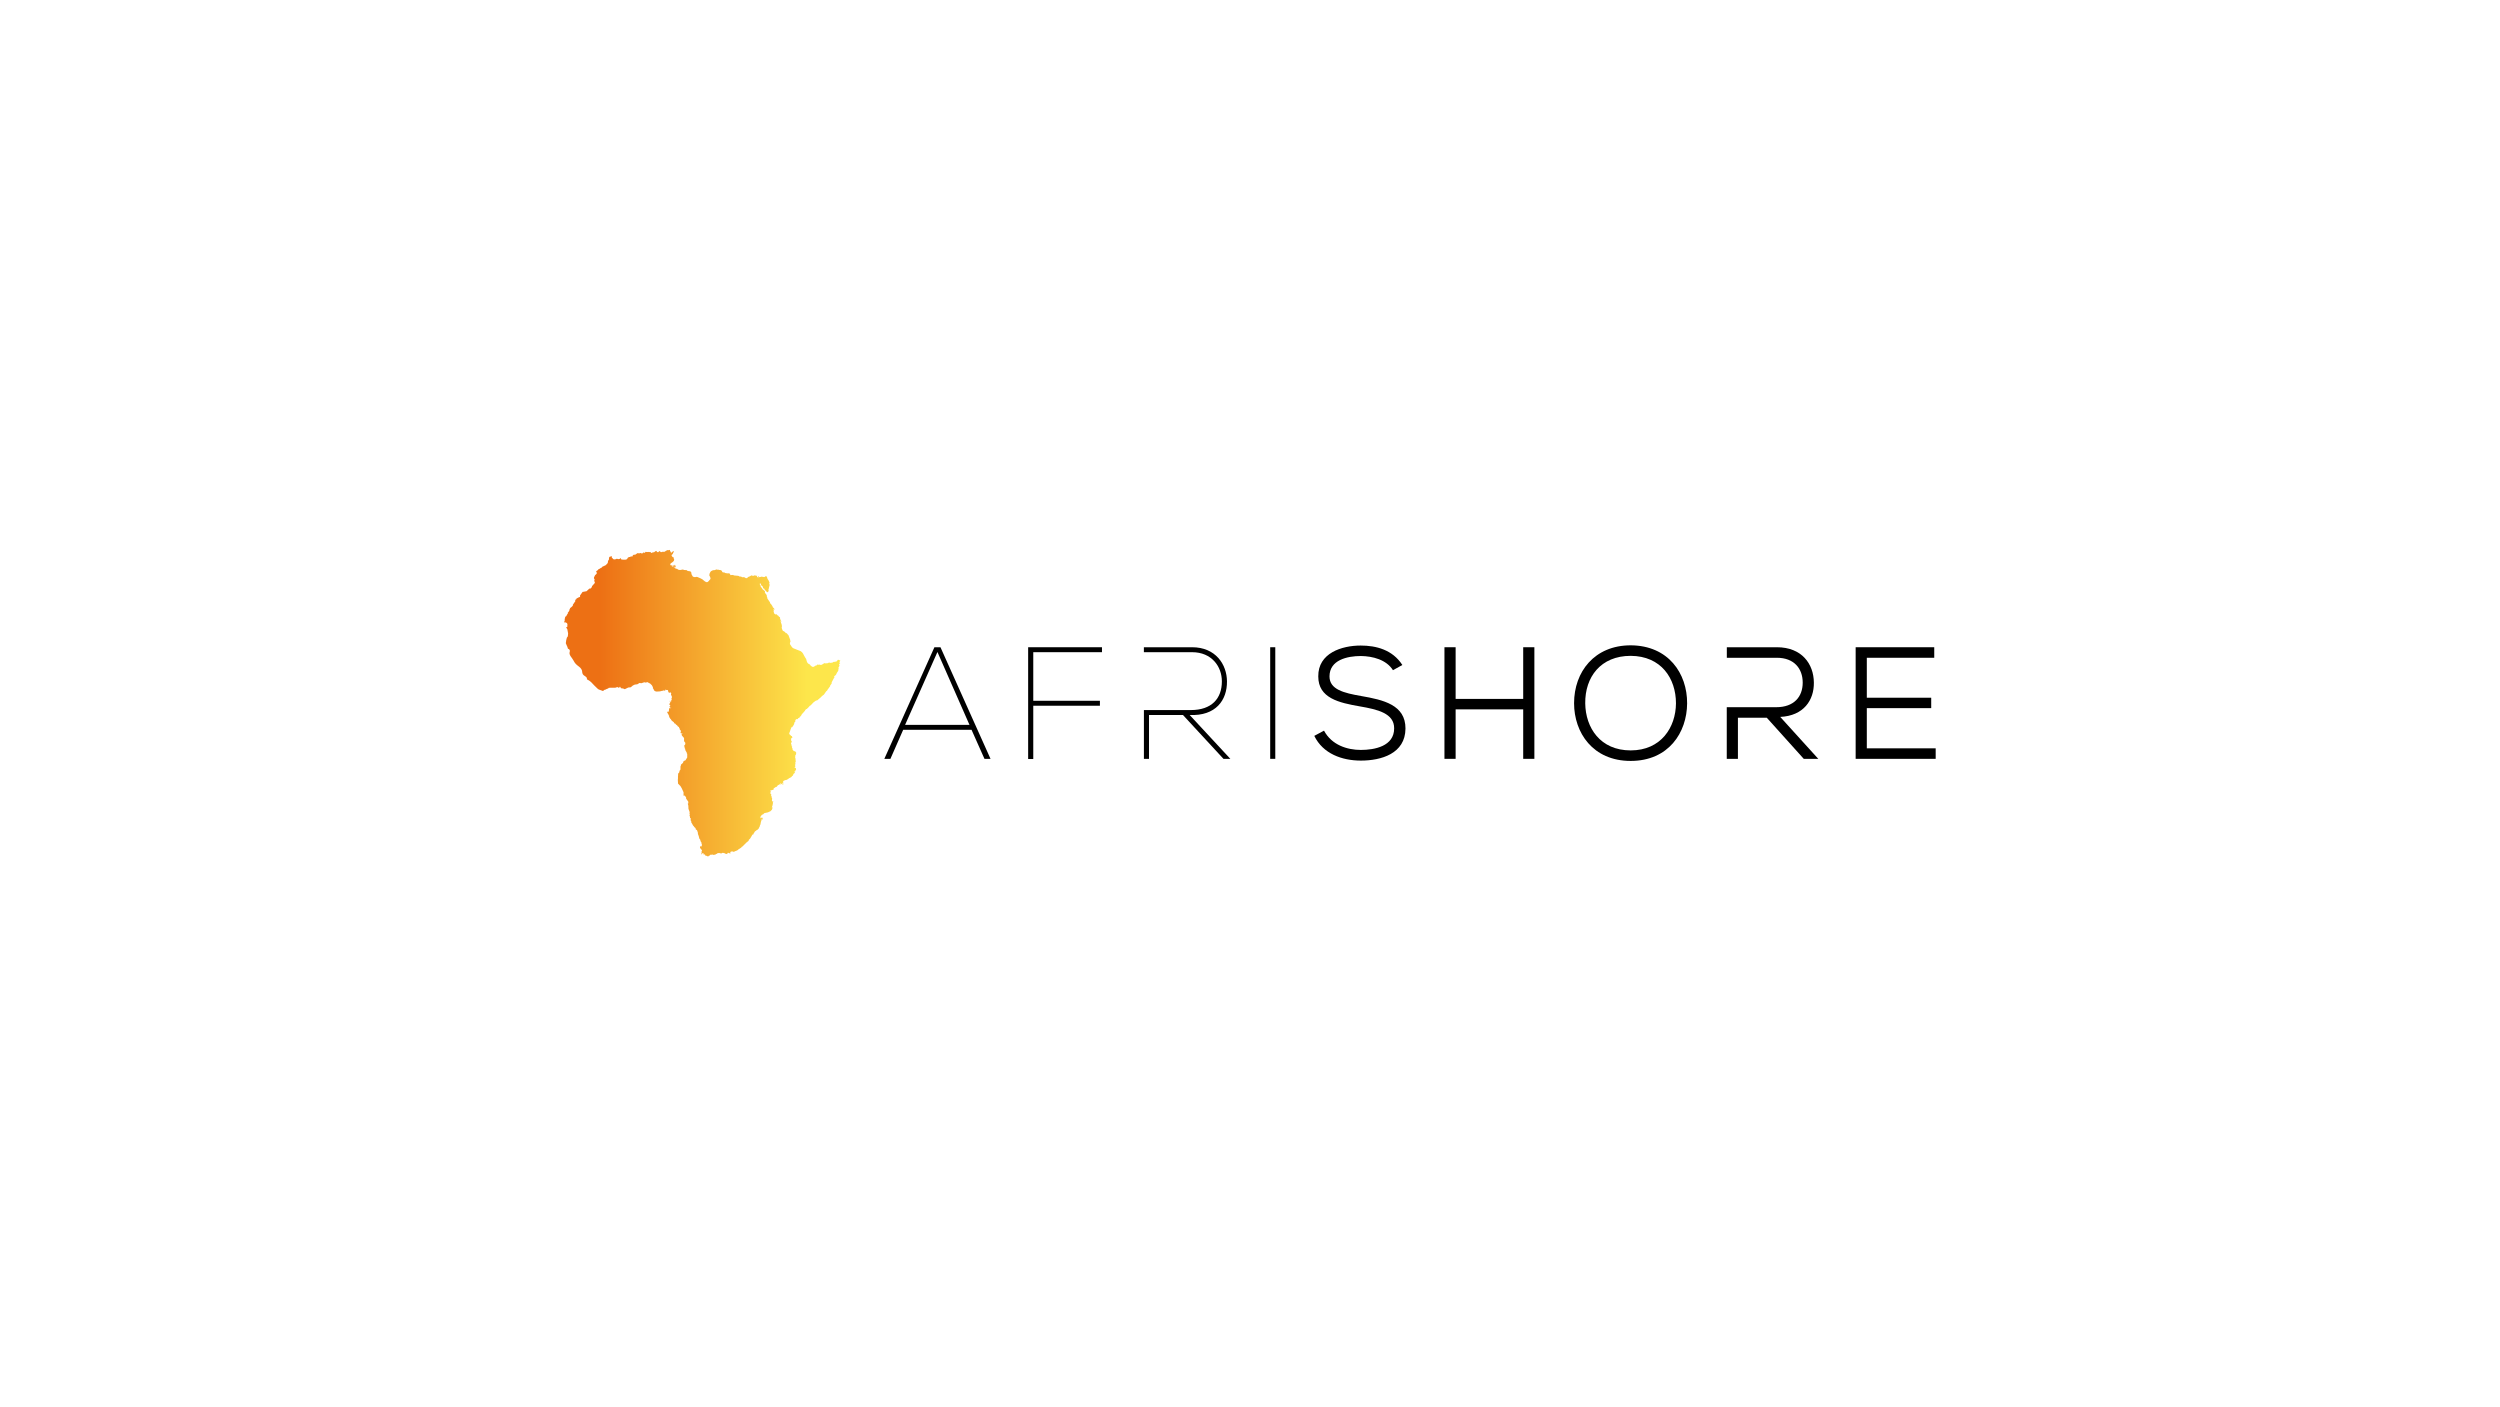
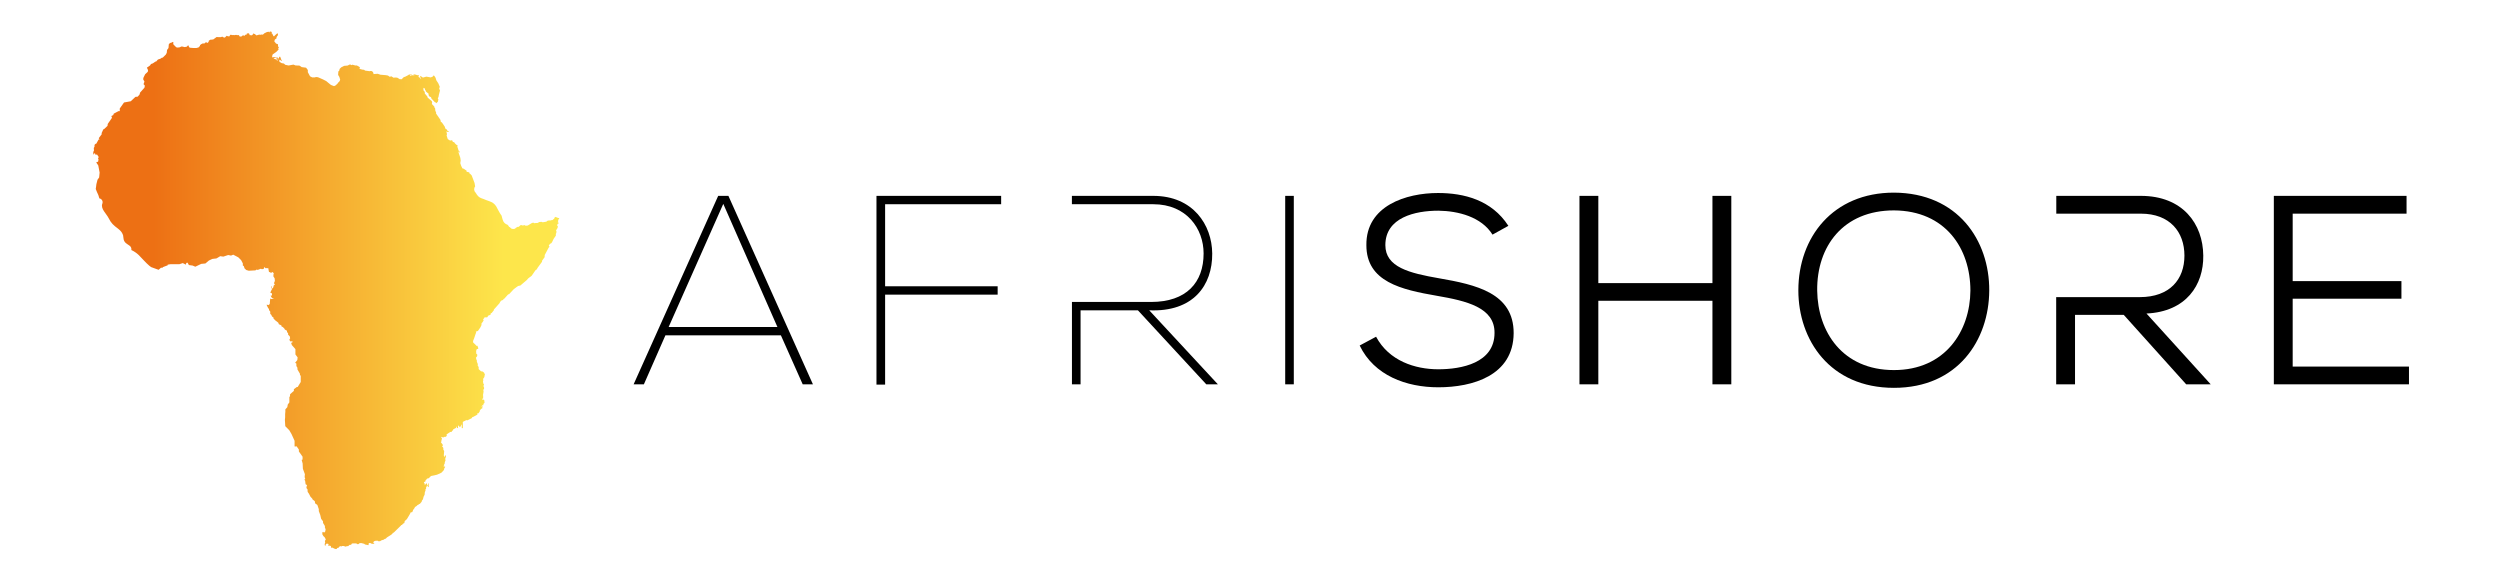
- <svg xmlns="http://www.w3.org/2000/svg" id="Layer_1" data-name="Layer 1" viewBox="0 0 1920 1080">
+ <svg xmlns="http://www.w3.org/2000/svg" id="Layer_1" data-name="Layer 1" viewBox="391 408 1137 264">
  <defs>
    <style>.cls-1{fill:url(#linear-gradient);}</style>
    <linearGradient id="linear-gradient" x1="433.4" y1="540" x2="645.39" y2="540" gradientUnits="userSpaceOnUse">
      <stop offset="0.13" stop-color="#ed7014" />
      <stop offset="0.88" stop-color="#fde64b" />
    </linearGradient>
  </defs>
  <path d="M722.28,497.08h-4.65l-38.46,85.71h4.67l9.79-22.28h52.52l9.92,22.28h4.65ZM695.1,556.72l24.85-56,24.62,56Z" />
  <path d="M846.32,500.88v-3.8h-56.7v85.84h3.93V542h51.18v-3.8H793.55V500.88Z" />
  <path d="M913.67,549.13c20.08.85,28.77-11.39,28.65-25.85-.12-13-8.69-26.2-26.82-26.2h-37v3.8h37c15.18,0,22.9,11.14,22.9,22.4,0,13.22-7.83,22.05-23.88,22.05h-36v37.46h3.92V549.13h26.08l31.1,33.66h5.27Z" />
  <path d="M975.51,497.08v85.71h3.91V497.08Z" />
  <path d="M1045.42,534.55c-13.34-2.33-24.36-5-24.36-15.06,0-12.61,13.59-15.67,24.12-15.67,9.06.12,19.58,2.81,24.61,10.89l7.22-4c-7.59-11.76-20.2-14.93-32-14.93-14.45,0-32.82,5.75-32.58,23.75,0,16.66,15.93,20.2,32.08,23,13.35,2.31,26.33,5.26,26.2,16.89,0,13.71-15.06,16.53-25.58,16.53s-22.42-3.8-28.29-14.81l-7.46,4c6.61,13.71,21.3,19,35.75,19,15.54,0,34.15-5.27,34.28-24.61C1079.46,541.28,1062.32,537.48,1045.42,534.55Z" />
  <path d="M1169.82,497.08v39.68h-51.9V497.08h-8.58v85.71h8.58v-38h51.9v38h8.58V497.08Z" />
  <path d="M1252.36,495.61c-27.79,0-43.47,20.33-43.47,44.45,0,22.53,14.33,44.33,43.47,44.33s43.22-21.8,43.35-44.21C1295.83,517.28,1281.38,495.74,1252.36,495.61Zm0,80.7c-23.38,0-34.66-17.39-34.9-36.13-.24-20.2,11.89-36.49,34.9-36.49,23.39.13,34.78,17.27,34.78,36.49C1287,558.55,1275.75,576.31,1252.36,576.31Z" />
  <path d="M1367.22,550.59c18.11-.85,26-13,25.83-26.33-.12-14.44-9.31-27.18-28.4-27.18H1326.2v8.09h38.45c13.22,0,19.83,8.32,19.83,19.09s-6.61,18.87-20.33,18.87h-38v39.66h8.57V551.2h22.16l28.4,31.59h11.15Z" />
  <path d="M1433.71,574.72V543.85h49.46v-8h-49.46V505.17h51.79v-8.09h-60.36v85.71h61.46v-8.07Z" />
  <path class="cls-1" d="M645.22,509.47l0-.18h-.4l-.16-.26.2-.33,0-.5.2-.49.33-.5-.14-.06-.35,0-.81-.31-.38-.25.06.14-.28,0-.39.36.08.08-.25.44-.08-.06-.55.55h-.2l-.77.08-.11.28-.25-.24-.91.14-.58.46-1.52.25-.3,0-.33-.18-1,.08-.88.44-.83,0-.47.13-.6-.27-.61.14-1.91,1.15-.91.11-.63-.31-.28.12-.85.06-.2-.2h-.3l-1,.85h-.52l-.8.48-.3.35-.89.14-.78-.19-.77-.7-.3-.1-.22-.44-.45-.51a3.15,3.15,0,0,1-2.18-2.22l-.24-.78c-.06-.23-.12-.45-.16-.66s-.09-.28-.12-.42v-.05a2.69,2.69,0,0,1-.44-.64c-.13-.19-.27-.41-.41-.64-.59-.91-1-1.92-1.55-2.86a5.75,5.75,0,0,0-1.3-1.5l-.28-.1-.1-.17c-.06,0-.12-.09-.17-.11a24.45,24.45,0,0,0-2.79-1.08,8.55,8.55,0,0,1-1.05-.44,1.81,1.81,0,0,1-.41-.14,8.73,8.73,0,0,1-1.44-.6,4.14,4.14,0,0,1-1.38-1.41c-.13-.17-.22-.37-.33-.53a1.56,1.56,0,0,1-.16-.28s-.06,0-.12-.08a2.07,2.07,0,0,1-.1-2.71l-.28-1.59-1.3-3.43-.74-.77h-.23v-.44l-.68-.37-.64,0v-.55l-1.38-.94-.53-.11-.54-1.08-.45-1.32.19-1.16-.16-1.22-.75-2.26-.08-.56.08-.1.28.3.06.2h.16l0-.31-.6-.72-.22-.85-.11-.17v-.13l-.14-.18.11-.14-.17-.21.06-.3.05-.28v-.06l-.55-.22-.71-.71-.2-.4-.66-.19-.39-.82-.36.18-.58,0-1-.63-.52-1.63.14-.44-.06-.77-.2-.42.08-.27.22.21.95.06-.39-.39-.3-.06-.5-.79-.2-.14,0,.19-.33-.41-.27-.83L592,463.72l-.53-.33-.14-.85-2-2.9,0-.63-.33-.54-.11-1.21-.33-.41v-.32l-1.07-1.17-.06-.44.14-.49-.26-.5-1.82-1.55-.14-.5-1.15-1.35v-.72l-.67-.83.09-.44-.06-.44.14-.19.11.19h.31l.22.8.27.33.09.38,1.21,1v.6l.31.61.82.39.17.6,1.49,1.59.83.43.1.2.12-.39.41-.42.22-1.09-.27-.26.38-1,.09-.65.44-1.72.11-.19-.39-1.08.28-.74-.69-1.63-.88-1.32-.34-1.14-.61-.94-.36-.14-.35.53-.89.36-2-.36-1.57.44-1.13-.8-.14.52.44.64,0,.41-.43-.63-.62-.36-.16-.55.3-.14-.25-.26-.52.1-.63-.23-1.08-.27-.14.18.44.09.08.23-.57,0-.62,0-.65.24-.22-.2v-.14l.6,0,.49-.22-.6,0-.91,0-.36.28-.83.43-.41.22-.81.28-.63.61-.14.3h-1l-1.13-.69-.75-.08-1,.08-.87-.58h-.4l-.35.22-.89-.61-1-.18-2.42-.2-1.22-.42-1.55.09-.32.08-.25-.86-.48-.49-.57-.11-.56.11-1.15-.16h0l-.91-.12-.4-.36-.83-.08-1.11-.3-.24-.37.24-.1-.06-.36-1.29-.75h-.69l-1.07-.28-.28-.1-.31.24-.66-.3h-.25l-1,.48-1.55.13-1.3.66-.74.72-.2.85-.39.31-.1,1.59.55.89.38,1.25-.24.69-.83.85-.12.28-1,.88-.63.25-1.37-.53-1.23-1-.93-.77-1.44-.74-2.29-1-1-.12-.32.2H533l-1-.52-1-1.86,0-1-.8-1.05-2-.26-1-.69-1.75-.06-1-.39-2.19.41-1.54-.32-.58-.56-.71-.13-.36-.08-.95-.56-.08-.33,0-.48-.14,0,0-.09h.7l.16.47h.39l-.72-1.91h-.36l-.52,1.33-.2.14.06.24-.26.2,0,0V435l.16.11.42-.3-.24-.28h-.34v-.58h-.36v1.71h0l-.14-.49-.17.05c0-.05,0-.11,0-.11a.62.62,0,0,0-.12-.19l-.2-.08a.76.76,0,0,0-.26-.11.32.32,0,0,1-.17,0l-.14-.05a.28.28,0,0,1-.08-.08.13.13,0,0,1,0-.1c0-.08,0-.1,0-.16a.7.7,0,0,1,.25-.06.22.22,0,0,1,.16,0,.18.18,0,0,1,.14.05.31.31,0,0,0,.14,0,.07.07,0,0,1,.06.08l.16-.3a.58.58,0,0,0-.28-.17,1.4,1.4,0,0,0-.38,0,.66.66,0,0,0-.25,0,.31.31,0,0,0-.24.09c-.06.08-.12.1-.14.18s0,.12,0,.14l-.4-.69.3-.93,1.58-1.08.88-.89.25-.3-.27-.33.33-.36-.11-.47-.25-.16,0-.94v-.05l-.91-.36-.78-1L516,426l.77-.56,0-.55.63-.91v-.62l-.3-.21-1.11,1-.38.41-.27-.18-.5-1.05-.3-.12.08-.55-.39-.36-.69.16,0,.37-.35-.41-.81.16-1.13.55-.8.72-.16-.2-.89.17-.47-.08-1.33.36-.66-.59-.85-.3,0,.34-.52.52-1.08-.11-.05-.53-.48-.33-.71.17-.06.44-.63.11-.3.47-.36-.17h-.53l-.6.5h-.75l-.36-.63-.89,0-.36-.14-.83.14-.65-.09-.3.09-.56-.19-.41.08-.3.63h-.67l-.61-.24-.78.8-.49,0-.72-.41-.66.24-1.22,0-.66-.09L488,425.93l-.85.11-.44,0-.75.47-.06.46-.38.5h-.34l-.18-.19h-.45l-.08.05-.28.19-.16.26-.89,0-.71.37-.42.36-.08.38-.61.67-1,.28-.8,0-.47,0-1.76-.14-.36-.42-.2-.57-.22-.09-.55.61-1,.19-1-.25-.53,0-.63.33-1,.14-.66-.14-.89-.91-.32-.28-.14-.49v-.34l.1-.19-.18-.22-.59.19-.28.24-.49,0-.58.66-.14,1.68-.66.89-.13,1.29-.42.8L465,434.23l-.35,0-.67.46-1.16.39L462,436h-.3l-1.27.86-.75.25-.44.66-1.43,1,.52,1.11-.11.77L457,441.78l-.8,1.65-.06.69.56,1-.42,1.15.25.28.35.42-.18.91-2,2.24-.22.85-.87,1-1,.08-2.14,2-3.07.56-.74,1.05-1.19,1.68v1.21l-.59,0-2.14,1.13-.22.63-.87.46.28.81-1.07,1.55-.86,1.24-.11.88-1.47,1.39-.44.21-.77,1.71.06.48L436,470.72l-.06.3.4.3-.54.19-1,1.83-.36.08-.45.47,0,.8-.34.63.08,1v.14l-.32.69.05,1.21.69-.81.28.77.27.14.36-.3.89,1.33-.39.38.25.69-.22,1.05h-.45l-.36.28.91,1.35.62,3.23-.22,2.24-.75,1.05-.5,2-.16,1.27-.14.91a12.79,12.79,0,0,1,.55,1.38,12,12,0,0,1,1.1,2.9,1.77,1.77,0,0,1,1.33,2.46c-.83,2.29,1.88,4.5,2.89,6.54,1.19,2.38,2.2,3.21,4.32,4.81a7.77,7.77,0,0,1,.91.8,5.16,5.16,0,0,1,1.35,2.24c.16.61.08,1.26.25,1.84.41,1.55,1.41,1.91,2.59,2.76a2,2,0,0,1,.91,2.05A12.19,12.19,0,0,1,454.1,524c1.72,1.73,3.09,3.39,4.83,4.88l.83.61,3.07,1.11.3.11,1.08-.94h.69l.25-.31,2.12-.8,0-.3,1.19-.19h4.11l1.55-.52,1.43.71.17-.77.58-.14.44.8.17.3,1.69.23,1.23.52,1-.48,1.69-.81,1.9-.18,1.6-1.35,1.49-.71.89-.12.82-.08.28-.06,1.66-1,.33.06,1.1.14,2.16-.72.13,0,1.19.25,1-.41,2.32,1.21,1.27,1.27.78,1.48,0,1,.42.18.36,1.09.79.74,1.13.33,3-.16.64-.39.41.19,1.45-.55.49.22.8-.16.3-.86.55.6.26-.16h0l.41.2.52-.22.37,1.87.54.08.28.33.91-.41.48.77-.2.39v.88l.55.81.12,1.21-.45,1.07.47.47-.49.5-.14.12.25.55-.25.24v-.57h-.22v.71a.44.44,0,0,1,0,.12l-.12.1s-.06,0-.14,0-.08,0-.11,0a.27.27,0,0,1-.11-.1s0-.06-.06-.12v-.71h-.21v.57c0,.08,0,.16,0,.22a.3.3,0,0,0,.09.2c.05,0,.1.08.16.11a.33.33,0,0,0,.22.05l-.25.28-.36.69a.65.65,0,0,0-.1.19.08.08,0,0,1,0,.06l-.28.56.78.38v.19l0,.72-.65.11.6,1,1,.22-1.39.33-.32-.37-.12.89-.14,1.71-.61.53-.74-.28,0,.33.67,1.38.33.25V549l.58.73v1l.47.45.33.73.8.67-.21.16.81.89,1.45,1.13.27.7,1.13.52.09.51.55.23.14.14.6.58.19.42,1,.57,0,.58.49.53,0,.63.36.39.39.39.18.91-.35.66.19.35.14.36.91,0,.36.3-.88.49.33.4v.43l1.71,1.94,0,2.42,1,1.33-.14,1.21-1,1.27.57.31v1.13l.48.78V576l1.15,2v.5l.36.46v2.77L526.39,584H526l-1.35,1,0,.78-1.71,1.5-.06,1-.28.24v2.48l-.73,1-.2,1.18-.89,1v1.13l-.1,1,0,1.52-.1,1v.3l.16,2.69,1.84,1.87,1,1.72,1.39,3.06v2.59h.82v-.24l1.14,1.65v.86l1.68,2.37v1.31l-.41.16.44,1.62.11,2.4.91,2.46-.11,1.31.16.55.14.36-.46.27.38.48.22,1.62.45.25.24.55-.3.22V630l.46.52.09,1.19.55.79.77,1.47.75.77.16.42,1,.77,0,0,.17,1,1,.71.66,1.93,0,.86.65,1.73.42,1.8.85,1.13,0,.72.88,1.46-.06.48.37,1.05-.2.95-.36.4h-.31l-.28-.3-.35.3V651l.47.81.55.5.56,1-.42.71.14.78-.22.55,0,.61.4.3v-.57l.52-.48.71.14.17.64-.27.22.3.13.44-.24.58.32,0,.75L542,657l1.55.72.3-.14.33.12.19-.48.55-.08.69-.77.75.16.16-.22.78,0,.91.31.47-.2.74-.06.2-.24.33-.28.38-.11.36.17.14-.53.49-.22H553l.71.38.53-.16v-.22l.94-.19,1.44.35.4.32,1.5.32.19-.19-.16-.39.43-.44.5.06.63.32,1.11,0,0-.16-.48-.39.34-.58.79-.25.94,0,.33.25.72-.05.69-.42,1.19-.33v-.2l.75-.22.46-.51,2.14-1.37.55-.57,0-.16.4-.09,3.27-3.2.12-.26h.33l.56-.65.57-.25.17-.89,1-.93,1.05-1.74.25-.44.46-.91.59,0,.38-.65v-.32l.58-.71.39-.74.75-.47.32-.36.62-.31.19-.24h.28l.85-1,.14-.55.44-.55.3-1.19.47-.94.08-1,.4-1.14-.2-.08.39-.5V630l0-.49H585v-.28l.14-.22,0-.33.68.83H586v-1.63h-.31v1.07l-.52-.68,0-.14,0-.27H585l0,.14-.05-.12h-.25v.44l-.26-.08-.27.39,0-.55-.3-.58-.12-.17.28-.2h.34l.22-.77.38-.3.25-.38.8-.2,1-1,2.73-.58,2-.91,1.13-1.21.2-.81.38-.57-.08-.36-.5.3-.11-.55H593l0-.64.28-.36v-.52l.37-1-.11-.1,0-.86.22-.33.06-.83-.17,0v-.06a3.44,3.44,0,0,1-.38.22v.44l-.22.06-.1-.36-.1-.3.16-2-.38-.69v-.72l-.36-.55-.27-.17.38-.33,0-.41-.88-1.19.33-.5-.11-.47.25-.3,0-.53-.3-.36v-.22l.34,0,.57.35.3-.38h.75l.56-.41-.08-.7,1.65-1.13.75,0-.06-.41.28-.12.35-.28v-.32l1.13-.63h.28l-.1-.26.08-.3.3-.09v.65h.55v-1l.24-.12.06-.08.39.75h.28l.72-1.32v1.8h.49V600h-.14l.56-.37.91-.38,0-.2.75.12,2-1,.17-.47.28,0,2.1-1.13-.06-.58.52,0,.61-.89v-.36l.69-.89.39,0,.09-.59v0l.26-.41-.38-.06-.16.14-.11-.17.47-.44h.36l.1-.3-.18-.3.32-.14.33-.47-.16-1.22-.17-.11-.6,0-.2-.26,0-.16.49-.08,0-1.38-.16-.28h.1l.25-1.52-.13-.86.35-.3,0-.77-.2-.2v-.83l.2-.18-.37-.64-.14-1.1.23-.26-.05-.19-.12-.25.08-.3.64-.94-.17-.11.17-.39.13-.74-.24-.11-.08-.06v-.3l-.67-.58-.83-.14-1.09-1.05.13-.47-.33-.93-.3-.36.3-.51-.36-.3-.11-.63-.19-.36.16-.06-.33-.83-.14-.68L608,570l.08-.71-.47-.44-.06-1.16.2-.78.35-.24.28.08.16-.36-.41-1.17-.38.1-.7-.75-.85-.78-.06-.69.53-1.33.68-2.06.2-.3-.06-.51-.14-.16h.4l.63-.24,1.13-1.66.47-1v-.72l.5-.63.52-.8-.22-.14,0-.39.46-.5,0-.24.42-.11h.91l.54-.8,1.09-.37-.2-.3.36-.41.25-.08,1-1.25,0-.19,0-.13,2.57-2.88.3-.63.63-.64.67-.19.25-.47.33-.14,1.71-1.91.49-.16,2.1-2.24,1.13-.85.87-.61,1-.2,1.48-1.27,1.45-1.23a4.56,4.56,0,0,1,1.21-1.19c.14-.09.27-.2.41-.28l.42-.33.06-.12,0,.1.16-.18c.09-.14.17-.27.25-.38v0l.14-.19c.34-.49.64-1,1-1.46a2,2,0,0,1,.72-.75,1.12,1.12,0,0,0,.25-.11l.19-.53,2.1-2.87.06-.55,1.13-1.55.06-1,1.79-3.36.41-.36-.33-.42.06-.36.69-.75.24,0,.45-.55.74-1.55,0,0,1-1.46,0-.82.19-.33.11-.72-.22-.41.43-.81.12,0a3,3,0,0,1,.06-.38,2.55,2.55,0,0,1,.24-.41l-.08-.45-.3-.38.3-.64Z" />
</svg>
